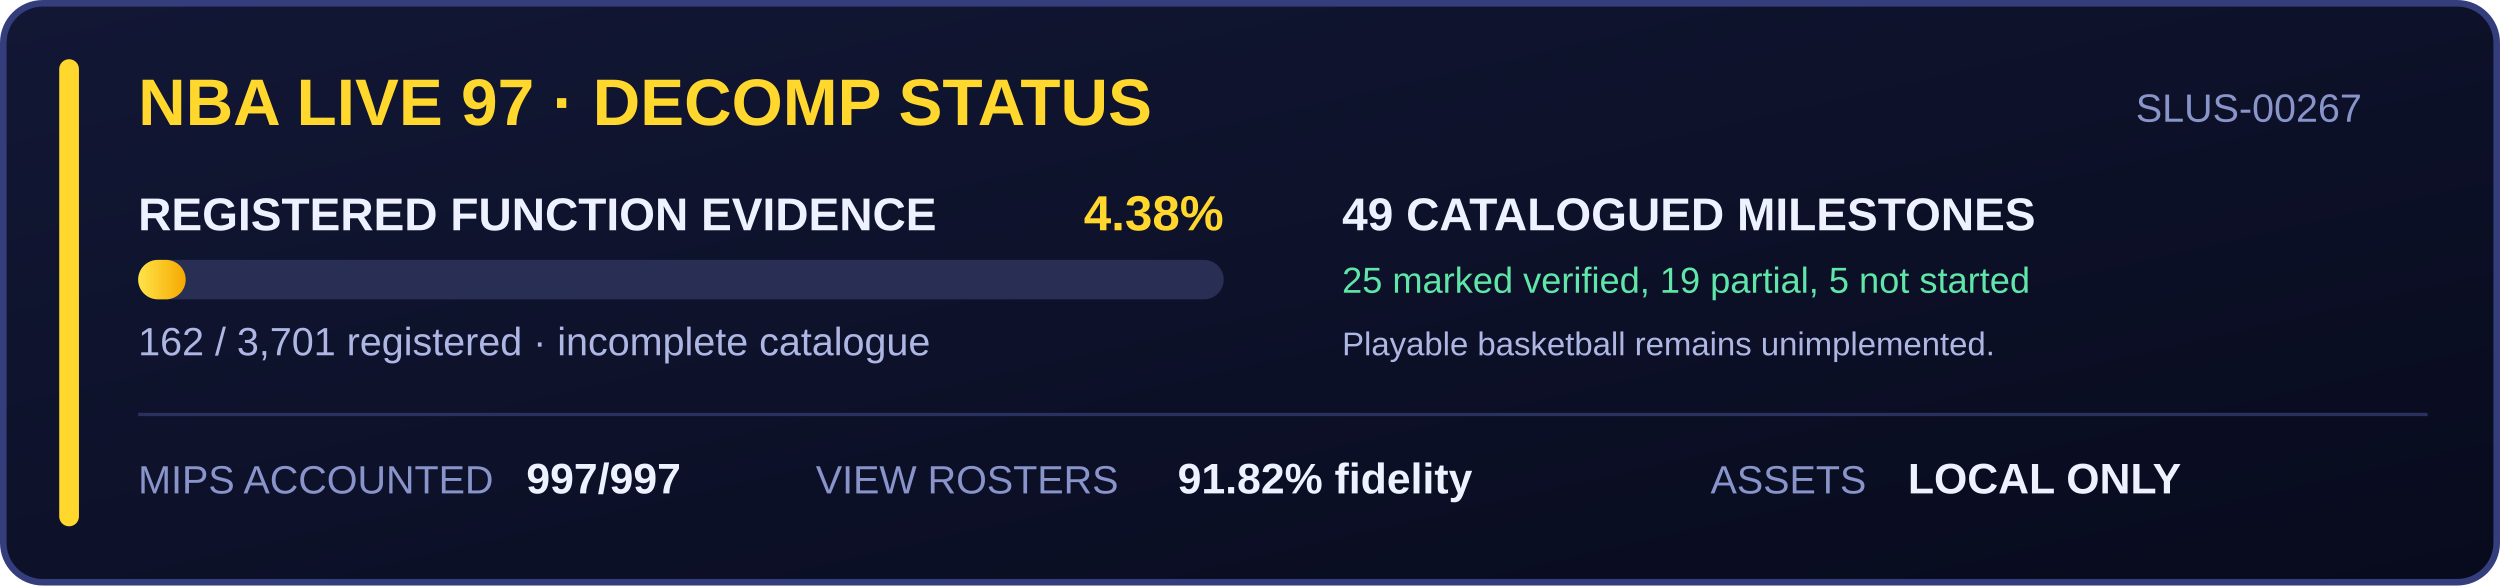
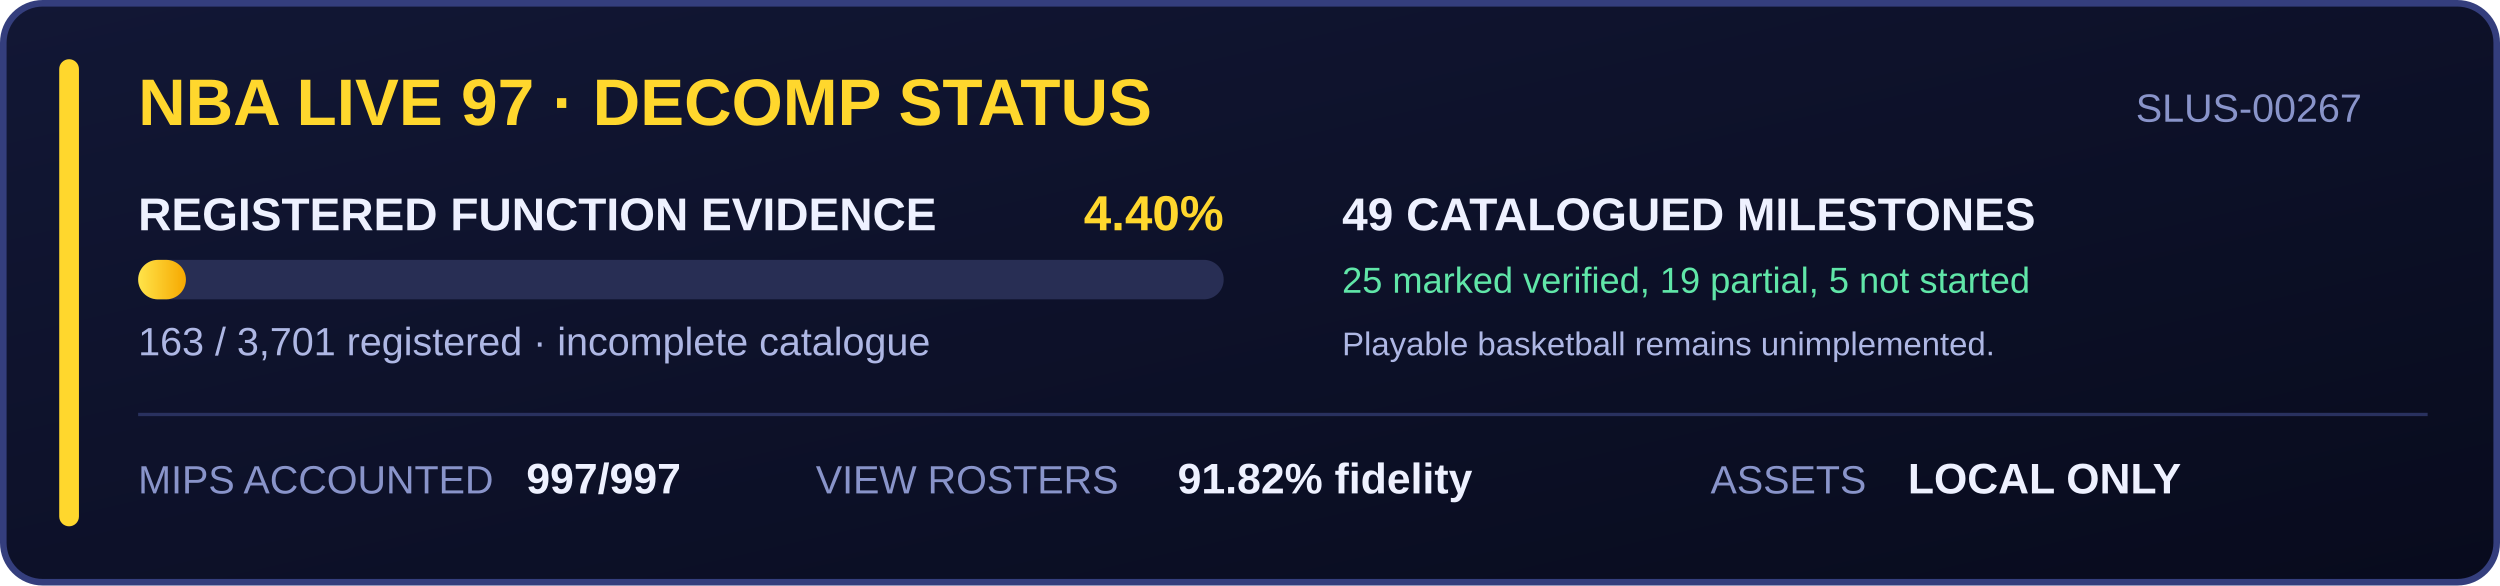
<svg xmlns="http://www.w3.org/2000/svg" width="760" height="178" viewBox="0 0 760 178" role="img" aria-labelledby="title desc">
  <defs>
    <linearGradient id="panel" x1="0" y1="0" x2="1" y2="1">
      <stop stop-color="#121735" />
      <stop offset="1" stop-color="#080b1d" />
    </linearGradient>
    <linearGradient id="gold" x1="0" y1="0" x2="1" y2="0">
      <stop stop-color="#ffe44a" />
      <stop offset="1" stop-color="#f6a800" />
    </linearGradient>
  </defs>
  <rect x="1" y="1" width="758" height="176" rx="12" fill="url(#panel)" stroke="#343e7d" stroke-width="2" />
  <rect x="18" y="18" width="6" height="142" rx="3" fill="#ffd72d" />
  <g font-family="Segoe UI, Arial, sans-serif">
    <text x="42" y="38" fill="#ffd72d" font-size="20" font-weight="700">NBA LIVE 97 · DECOMP STATUS</text>
    <text x="718" y="37" fill="#8994ca" font-size="12" text-anchor="end">SLUS-00267</text>
    <text x="42" y="70" fill="#eef1ff" font-size="14" font-weight="600">REGISTERED FUNCTION EVIDENCE</text>
-     <text x="372" y="70" fill="#ffd72d" font-size="15" font-weight="700" text-anchor="end">4.38%</text>
+     <text x="372" y="70" fill="#ffd72d" font-size="15" font-weight="700" text-anchor="end">4.40%</text>
    <rect x="42" y="79" width="330" height="12" rx="6" fill="#282e54" />
-     <rect x="42" y="79" width="14.45" height="12" rx="6" fill="url(#gold)" />
-     <text x="42" y="108" fill="#aeb7e4" font-size="12">162 / 3,701 registered · incomplete catalogue</text>
+     <rect x="42" y="79" width="14.52" height="12" rx="6" fill="url(#gold)" />
+     <text x="42" y="108" fill="#aeb7e4" font-size="12">163 / 3,701 registered · incomplete catalogue</text>
    <text x="408" y="70" fill="#eef1ff" font-size="14" font-weight="600">49 CATALOGUED MILESTONES</text>
    <text x="408" y="89" fill="#60e6a8" font-size="11">25 marked verified, 19 partial, 5 not started</text>
    <text x="408" y="108" fill="#aeb7e4" font-size="10">Playable basketball remains unimplemented.</text>
    <line x1="42" y1="126" x2="738" y2="126" stroke="#29315f" />
    <text x="42" y="150" fill="#8994ca" font-size="12">MIPS ACCOUNTED</text>
    <text x="160" y="150" fill="#eef1ff" font-size="13" font-weight="700">997/997</text>
    <text x="248" y="150" fill="#8994ca" font-size="12">VIEW ROSTERS</text>
    <text x="358" y="150" fill="#eef1ff" font-size="13" font-weight="700">91.82% fidelity</text>
    <text x="520" y="150" fill="#8994ca" font-size="12">ASSETS</text>
    <text x="580" y="150" fill="#eef1ff" font-size="13" font-weight="700">LOCAL ONLY</text>
  </g>
</svg>
